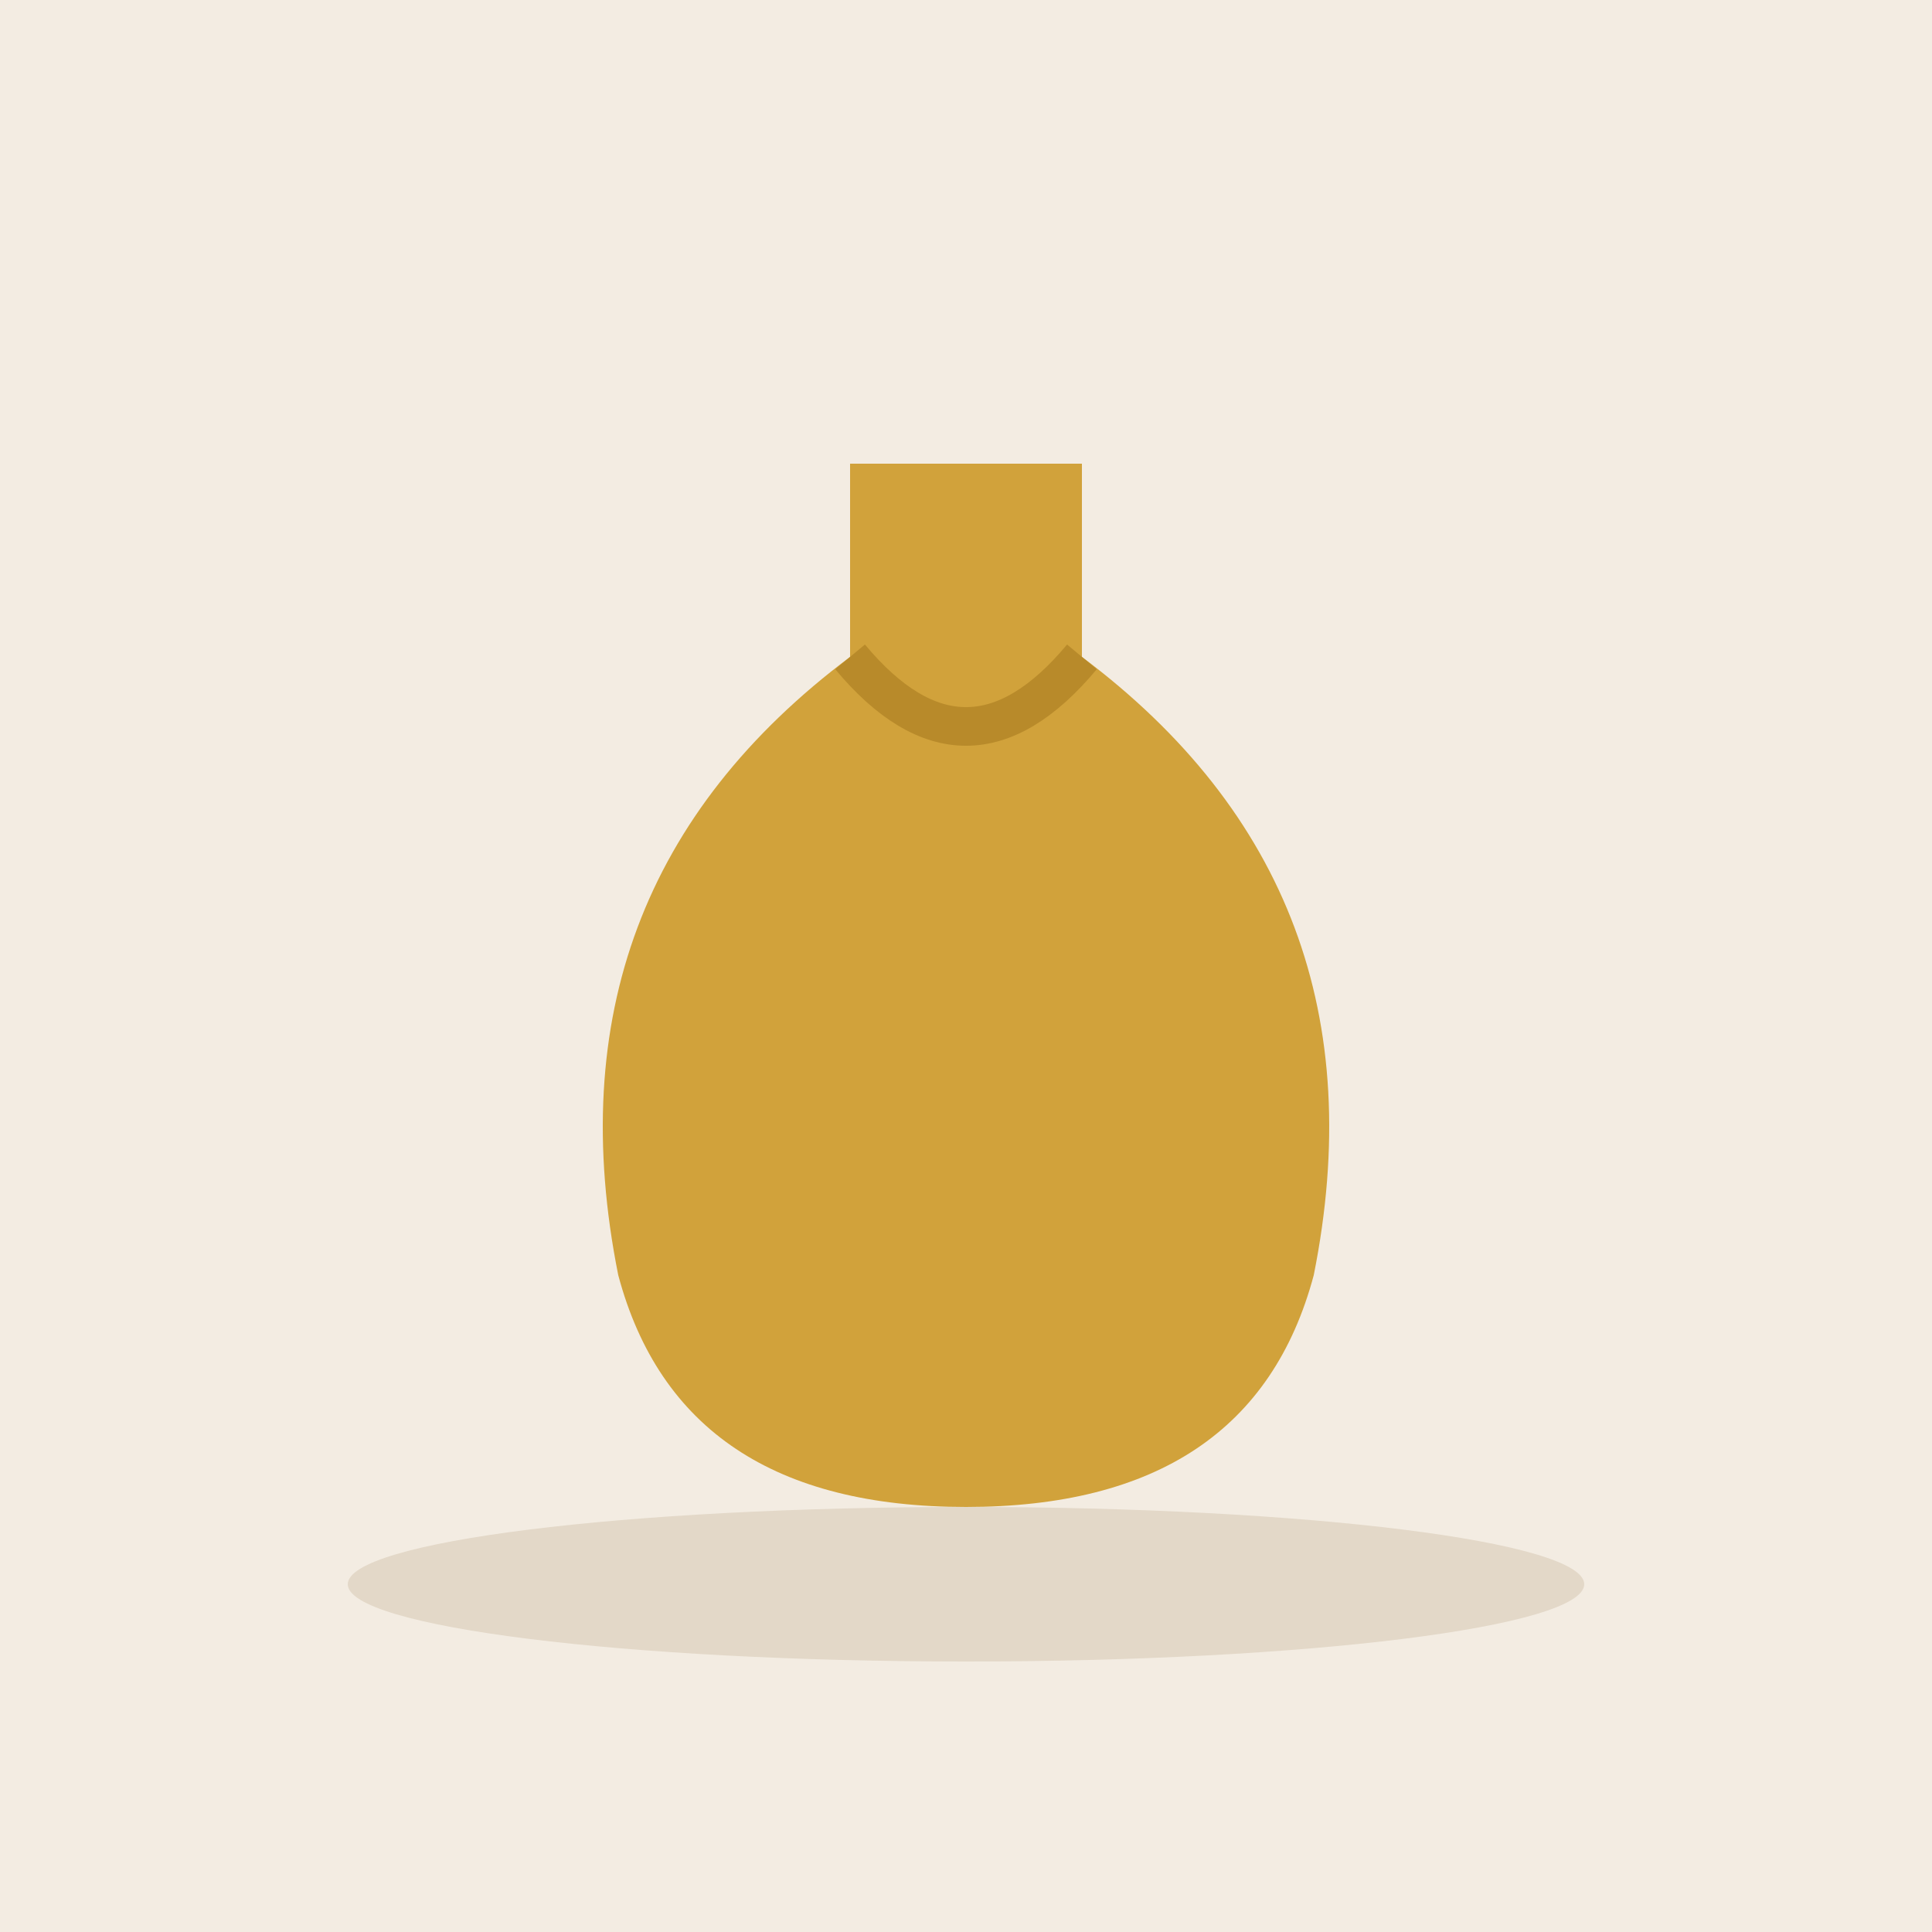
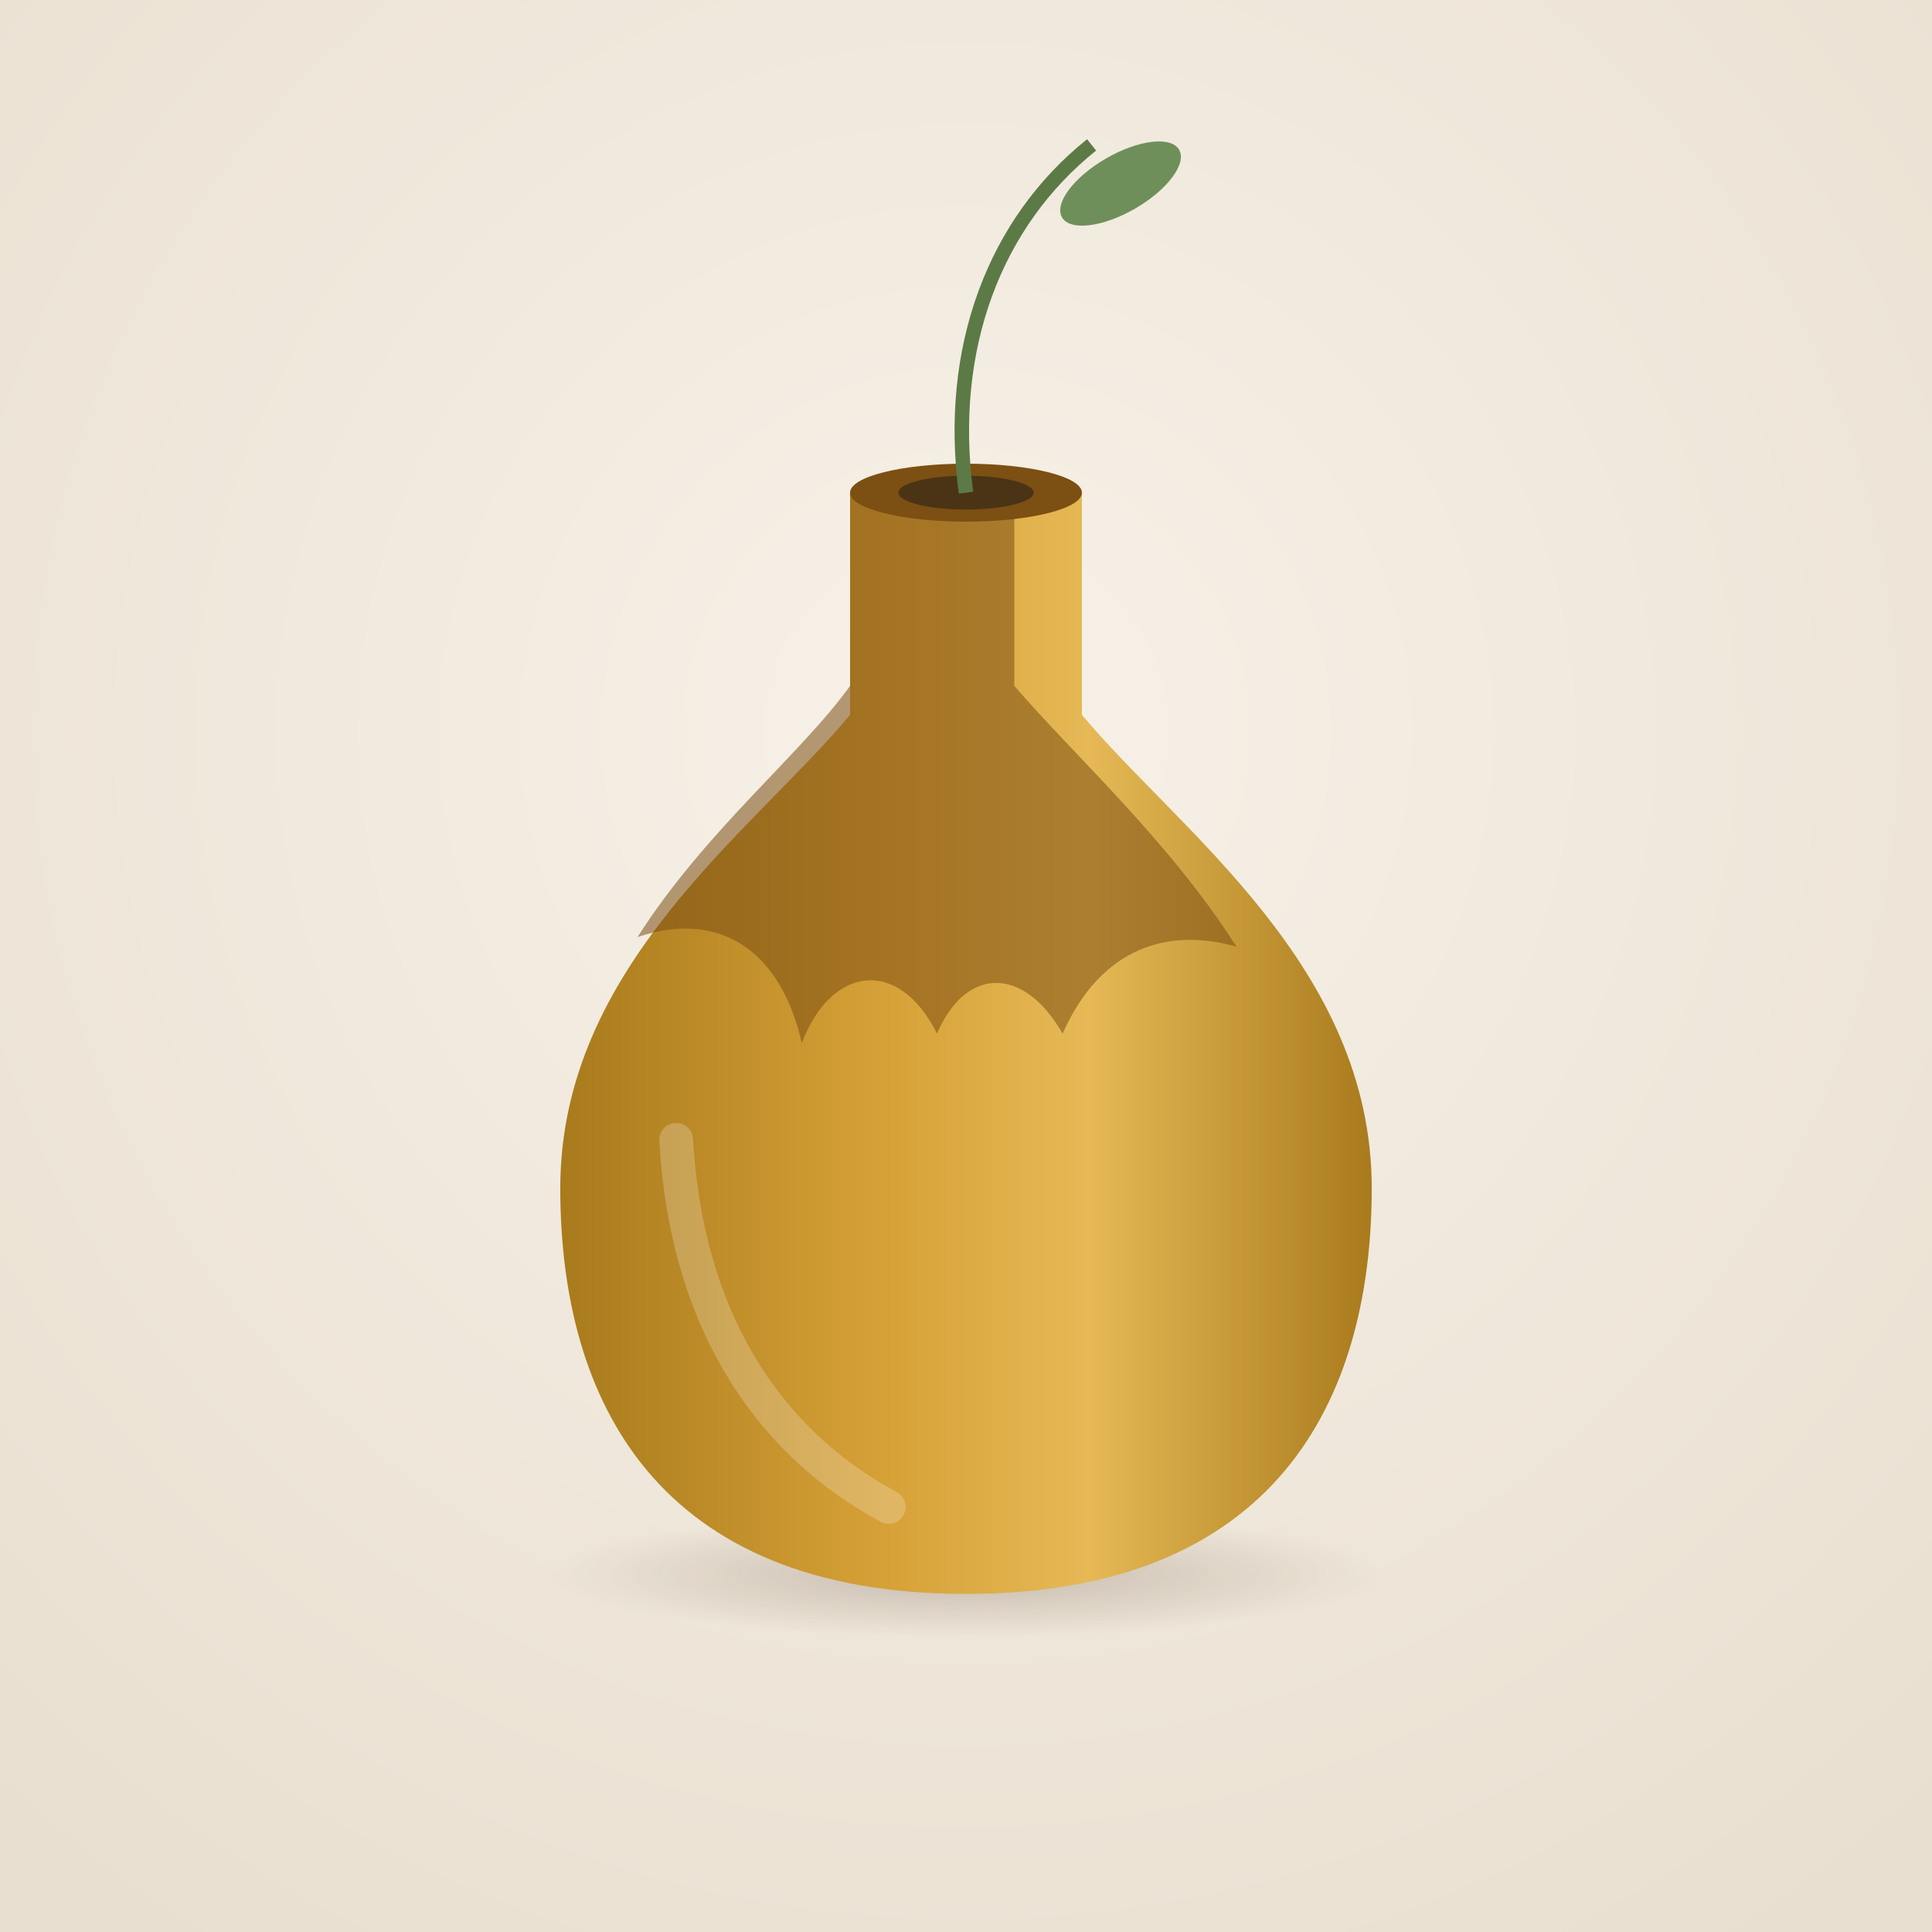
- <svg xmlns="http://www.w3.org/2000/svg" viewBox="0 0 250 250">
-   <rect width="250" height="250" fill="#f3ece2" />
-   <ellipse cx="125" cy="205" rx="80" ry="10" fill="#e3d8c8" />
-   <path d="M110 60 h30 v25 q40 30 30 80 q-8 30 -45 30 q-37 0 -45 -30 q-10 -50 30 -80z" fill="#d1a23b" />
-   <path d="M110 85 q15 18 30 0" stroke="#b88a2a" stroke-width="5" fill="none" />
+ <svg xmlns="http://www.w3.org/2000/svg" viewBox="0 0 400 400">
+   <defs>
+     <radialGradient id="bg" cx="50%" cy="38%" r="75%">
+       <stop offset="0" stop-color="#f7f1e8" />
+       <stop offset="1" stop-color="#e9dfd0" />
+     </radialGradient>
+     <radialGradient id="sh" cx="50%" cy="50%" r="50%">
+       <stop offset="0" stop-color="#5a4a36" stop-opacity=".28" />
+       <stop offset="1" stop-color="#5a4a36" stop-opacity="0" />
+     </radialGradient>
+     <linearGradient id="g" x1="0" x2="1">
+       <stop offset="0" stop-color="#a87a1c" />
+       <stop offset=".4" stop-color="#d6a137" />
+       <stop offset=".65" stop-color="#e6b956" />
+       <stop offset="1" stop-color="#a87a1c" />
+     </linearGradient>
+   </defs>
+   <rect width="400" height="400" fill="url(#bg)" />
+   <ellipse cx="200" cy="326" rx="86" ry="13" fill="url(#sh)" />
+   <path d="M200 330 c-64 0 -84 -40 -84 -84 c0 -46 40 -74 60 -98 v-46 h48 v46 c20 24 60 52 60 98 c0 44 -20 84 -84 84z" fill="url(#g)" />
+   <path d="M176 102 v40 c-10 14 -30 30 -44 52 c18 -6 30 4 34 22 c6 -16 20 -18 28 -2 c6 -14 18 -14 26 0 c8 -18 22 -22 36 -18 c-14 -22 -34 -40 -46 -54 v-40z" fill="#7c4f12" opacity=".55" />
+   <ellipse cx="200" cy="102" rx="24" ry="6" fill="#7c4f12" />
+   <ellipse cx="200" cy="102" rx="14" ry="3.5" fill="#2a2118" opacity=".6" />
+   <path d="M140 236 c2 36 18 62 44 76" fill="none" stroke="#fff" stroke-width="7" stroke-linecap="round" opacity=".22" />
+   <path d="M200 102 c-4 -30 6 -56 26 -72" fill="none" stroke="#5c7a45" stroke-width="3" />
+   <ellipse cx="232" cy="38" rx="14" ry="6" transform="rotate(-30 232 38)" fill="#6f8f5a" />
</svg>
